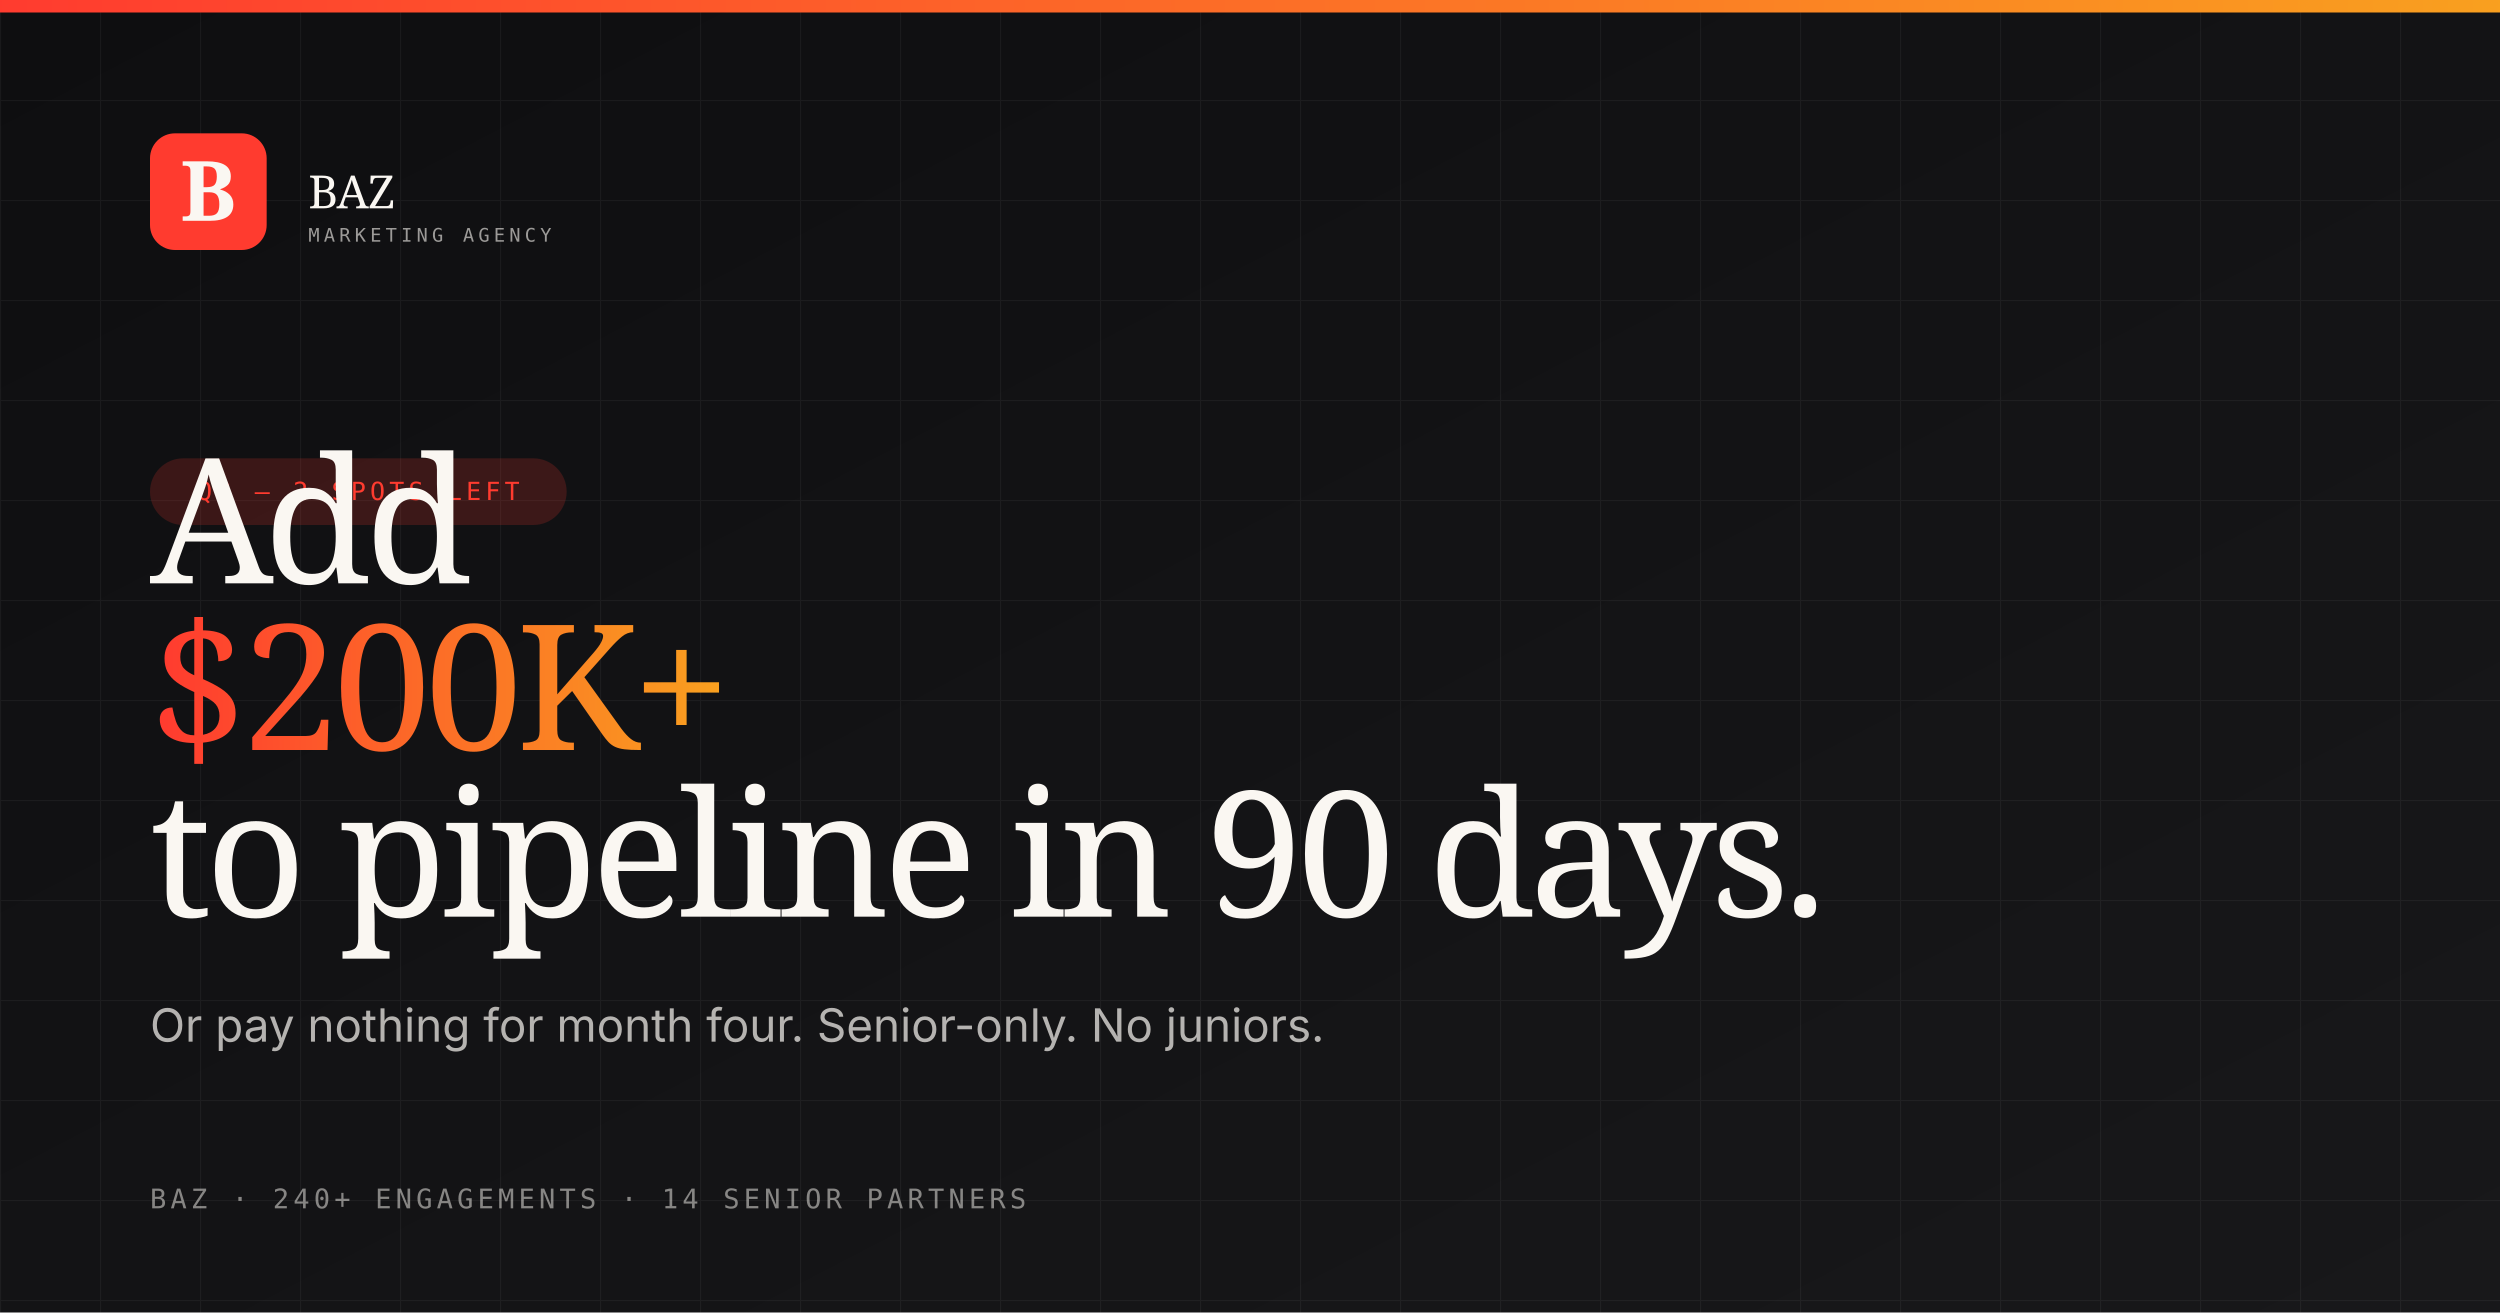
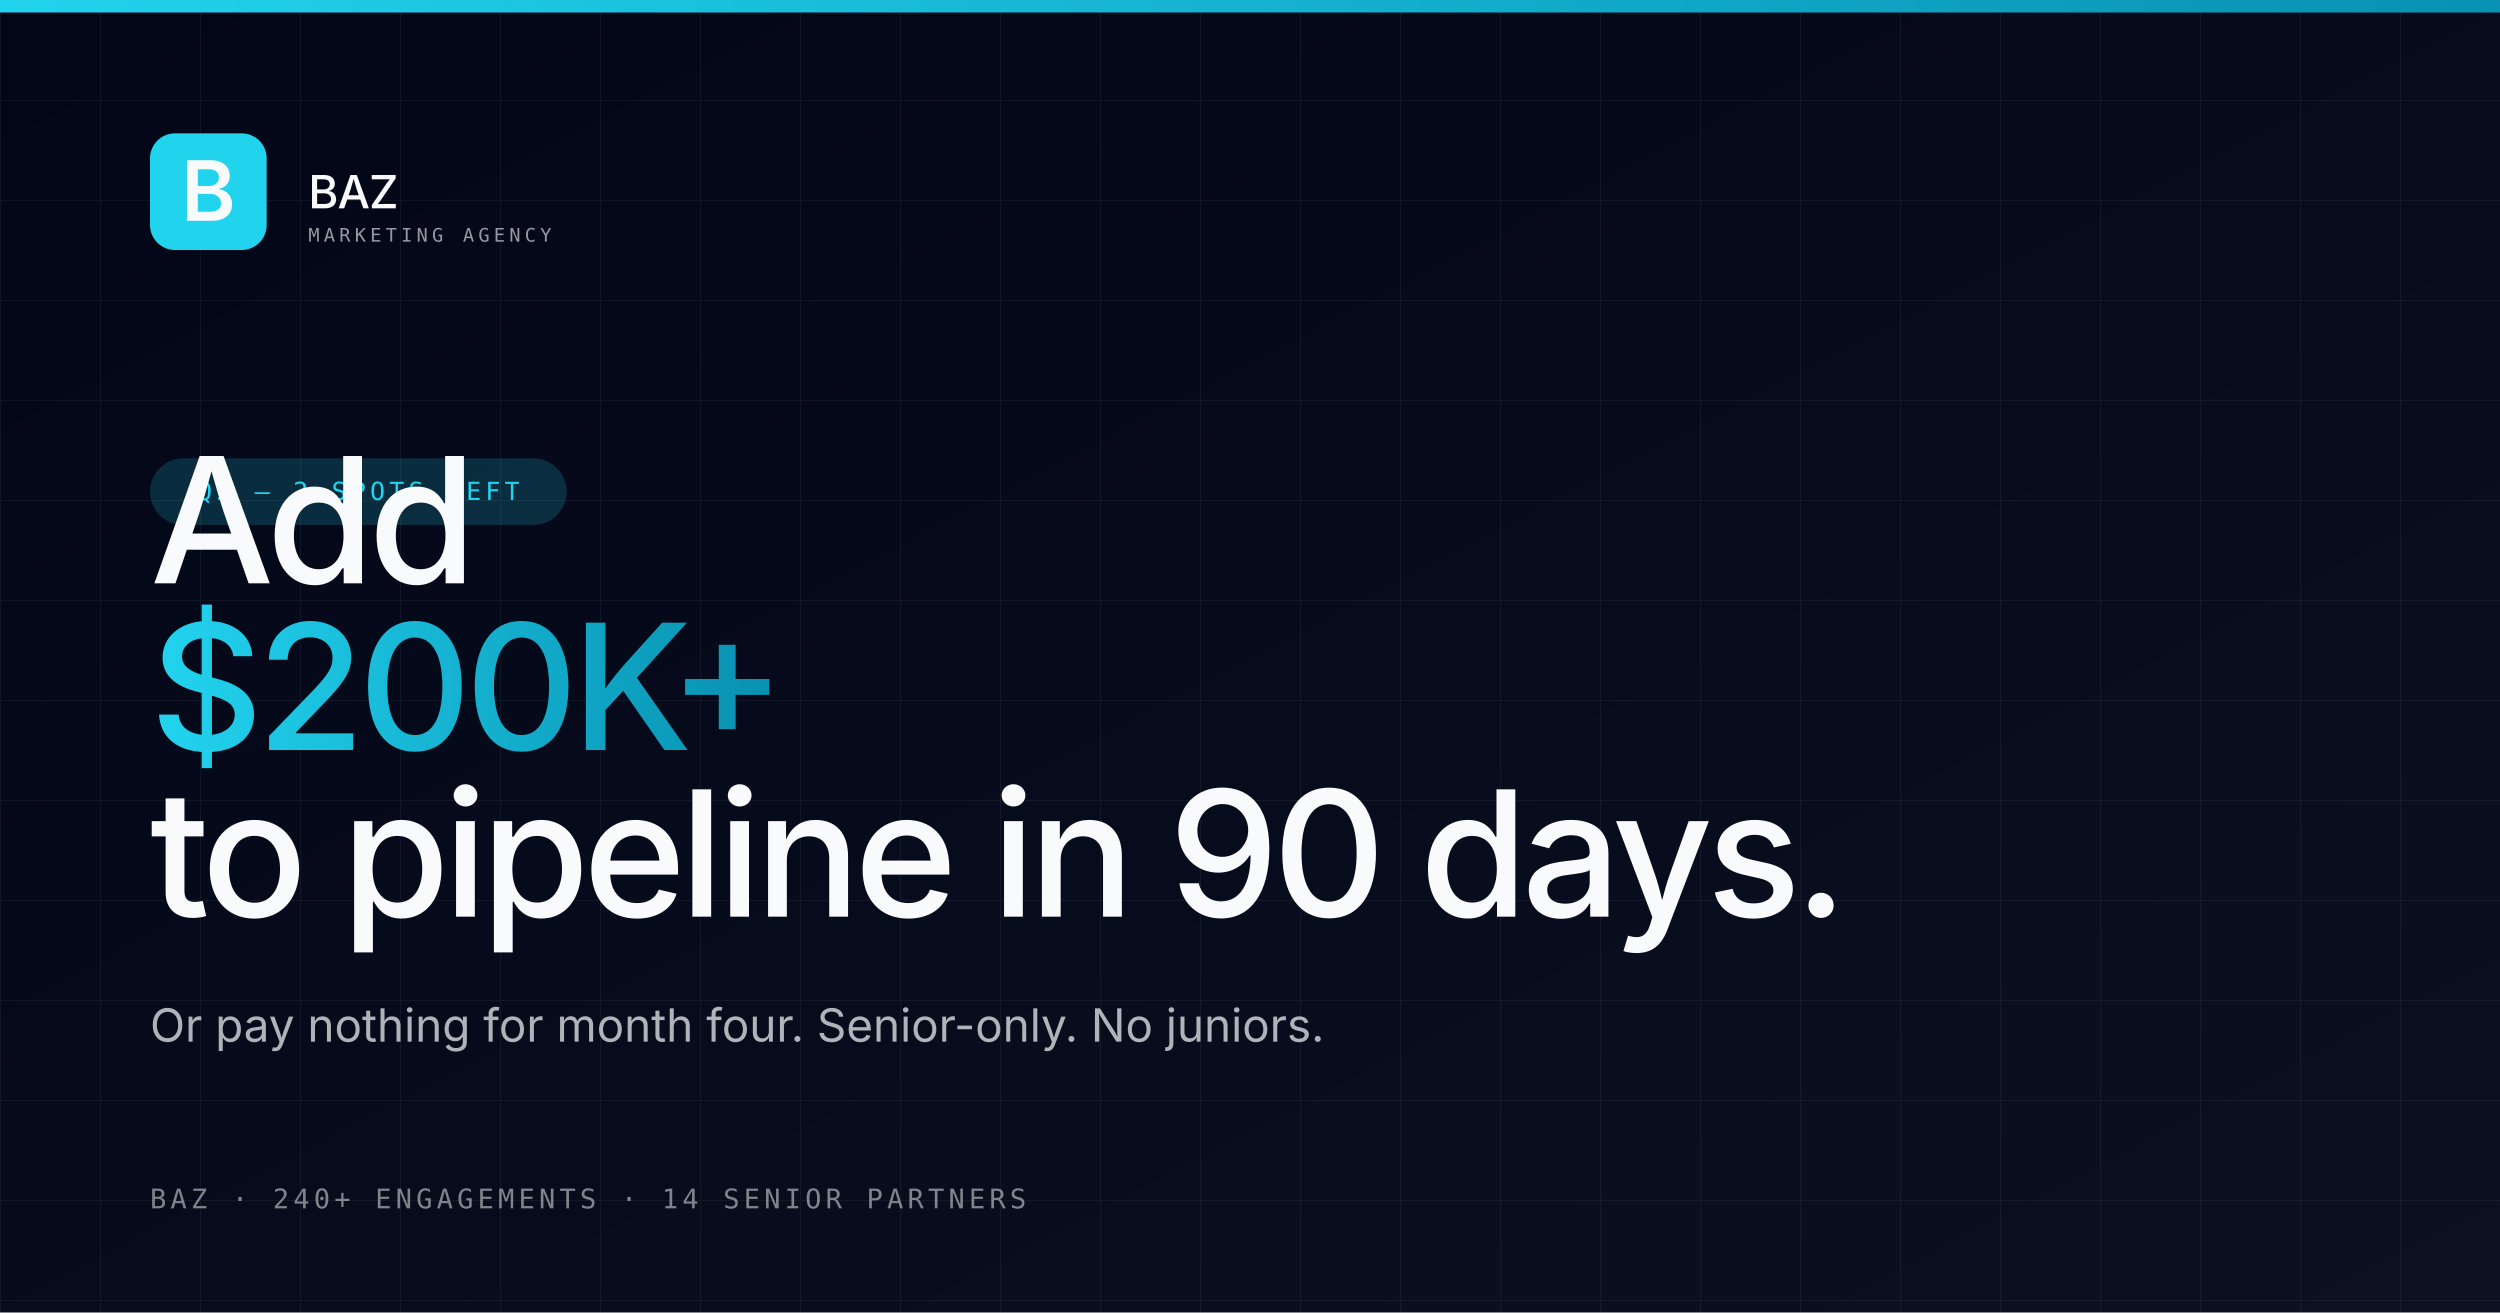
<svg xmlns="http://www.w3.org/2000/svg" viewBox="0 0 1200 630" width="1200" height="630" font-family="Inter, system-ui, sans-serif">
  <defs>
    <linearGradient id="bg" x1="0" y1="0" x2="1" y2="1">
-       <stop offset="0%" stop-color="#0e0e10" />
-       <stop offset="100%" stop-color="#18181a" />
+       <stop offset="0%" stop-color="#020617" />
+       <stop offset="100%" stop-color="#0B1120" />
    </linearGradient>
    <linearGradient id="accent" x1="0" y1="0" x2="1" y2="0">
-       <stop offset="0%" stop-color="#ff3b2f" />
-       <stop offset="100%" stop-color="#f9a01f" />
+       <stop offset="0%" stop-color="#22D3EE" />
+       <stop offset="100%" stop-color="#0891b2" />
    </linearGradient>
    <pattern id="grid" width="48" height="48" patternUnits="userSpaceOnUse">
-       <path d="M 48 0 L 0 0 0 48" fill="none" stroke="#faf7f2" stroke-opacity="0.05" stroke-width="1" />
+       <path d="M 48 0 L 0 0 0 48" fill="none" stroke="#F8FAFC" stroke-opacity="0.05" stroke-width="1" />
    </pattern>
  </defs>
  <rect width="1200" height="630" fill="url(#bg)" />
  <rect width="1200" height="630" fill="url(#grid)" />
  <rect width="1200" height="6" fill="url(#accent)" />
  <g transform="translate(72, 64)">
-     <rect width="56" height="56" rx="12" fill="#ff3b2f" />
-     <text x="28" y="42" font-family="Fraunces, Georgia, serif" font-size="40" font-weight="600" fill="#faf7f2" text-anchor="middle" letter-spacing="-1.5">B</text>
-     <text x="76" y="36" font-family="Fraunces, Georgia, serif" font-size="22" font-weight="500" fill="#faf7f2" letter-spacing="-0.02em">BAZ</text>
-     <text x="76" y="52" font-family="JetBrains Mono, monospace" font-size="9" letter-spacing="2" fill="#faf7f2" opacity="0.6">MARKETING AGENCY</text>
+     <rect width="56" height="56" rx="12" fill="#22D3EE" />
+     <text x="28" y="42" font-family="Inter, system-ui, sans-serif" font-size="40" font-weight="600" fill="#F8FAFC" text-anchor="middle" letter-spacing="-1.5">B</text>
+     <text x="76" y="36" font-family="Inter, system-ui, sans-serif" font-size="22" font-weight="500" fill="#F8FAFC" letter-spacing="-0.02em">BAZ</text>
+     <text x="76" y="52" font-family="JetBrains Mono, monospace" font-size="9" letter-spacing="2" fill="#F8FAFC" opacity="0.6">MARKETING AGENCY</text>
  </g>
  <g transform="translate(72, 220)">
-     <rect width="200" height="32" rx="16" fill="rgba(255, 59, 47, 0.18)" />
-     <text x="100" y="20" font-family="JetBrains Mono, monospace" font-size="12" letter-spacing="2" fill="#ff3b2f" text-anchor="middle">Q3 — 2 SPOTS LEFT</text>
+     <rect width="200" height="32" rx="16" fill="rgba(34, 211, 238, 0.18)" />
+     <text x="100" y="20" font-family="JetBrains Mono, monospace" font-size="12" letter-spacing="2" fill="#22D3EE" text-anchor="middle">Q3 — 2 SPOTS LEFT</text>
  </g>
  <g transform="translate(72, 280)">
-     <text font-family="Fraunces, Georgia, serif" font-size="84" font-weight="500" fill="#faf7f2" letter-spacing="-3" y="0">Add</text>
-     <text font-family="Fraunces, Georgia, serif" font-size="84" font-weight="500" fill="url(#accent)" letter-spacing="-3" y="80">$200K+</text>
-     <text font-family="Fraunces, Georgia, serif" font-size="84" font-weight="500" fill="#faf7f2" letter-spacing="-3" y="160">to pipeline in 90 days.</text>
+     <text font-family="Inter, system-ui, sans-serif" font-size="84" font-weight="500" fill="#F8FAFC" letter-spacing="-3" y="0">Add</text>
+     <text font-family="Inter, system-ui, sans-serif" font-size="84" font-weight="500" fill="url(#accent)" letter-spacing="-3" y="80">$200K+</text>
+     <text font-family="Inter, system-ui, sans-serif" font-size="84" font-weight="500" fill="#F8FAFC" letter-spacing="-3" y="160">to pipeline in 90 days.</text>
  </g>
  <g transform="translate(72, 500)">
-     <text font-family="Inter, sans-serif" font-size="22" fill="#faf7f2" opacity="0.7">Or pay nothing for month four. Senior-only. No juniors.</text>
+     <text font-family="Inter, sans-serif" font-size="22" fill="#F8FAFC" opacity="0.7">Or pay nothing for month four. Senior-only. No juniors.</text>
  </g>
  <g transform="translate(72, 580)">
-     <text font-family="JetBrains Mono, monospace" font-size="13" letter-spacing="2" fill="#faf7f2" opacity="0.5">BAZ · 240+ ENGAGEMENTS · 14 SENIOR PARTNERS</text>
+     <text font-family="JetBrains Mono, monospace" font-size="13" letter-spacing="2" fill="#F8FAFC" opacity="0.5">BAZ · 240+ ENGAGEMENTS · 14 SENIOR PARTNERS</text>
  </g>
</svg>
